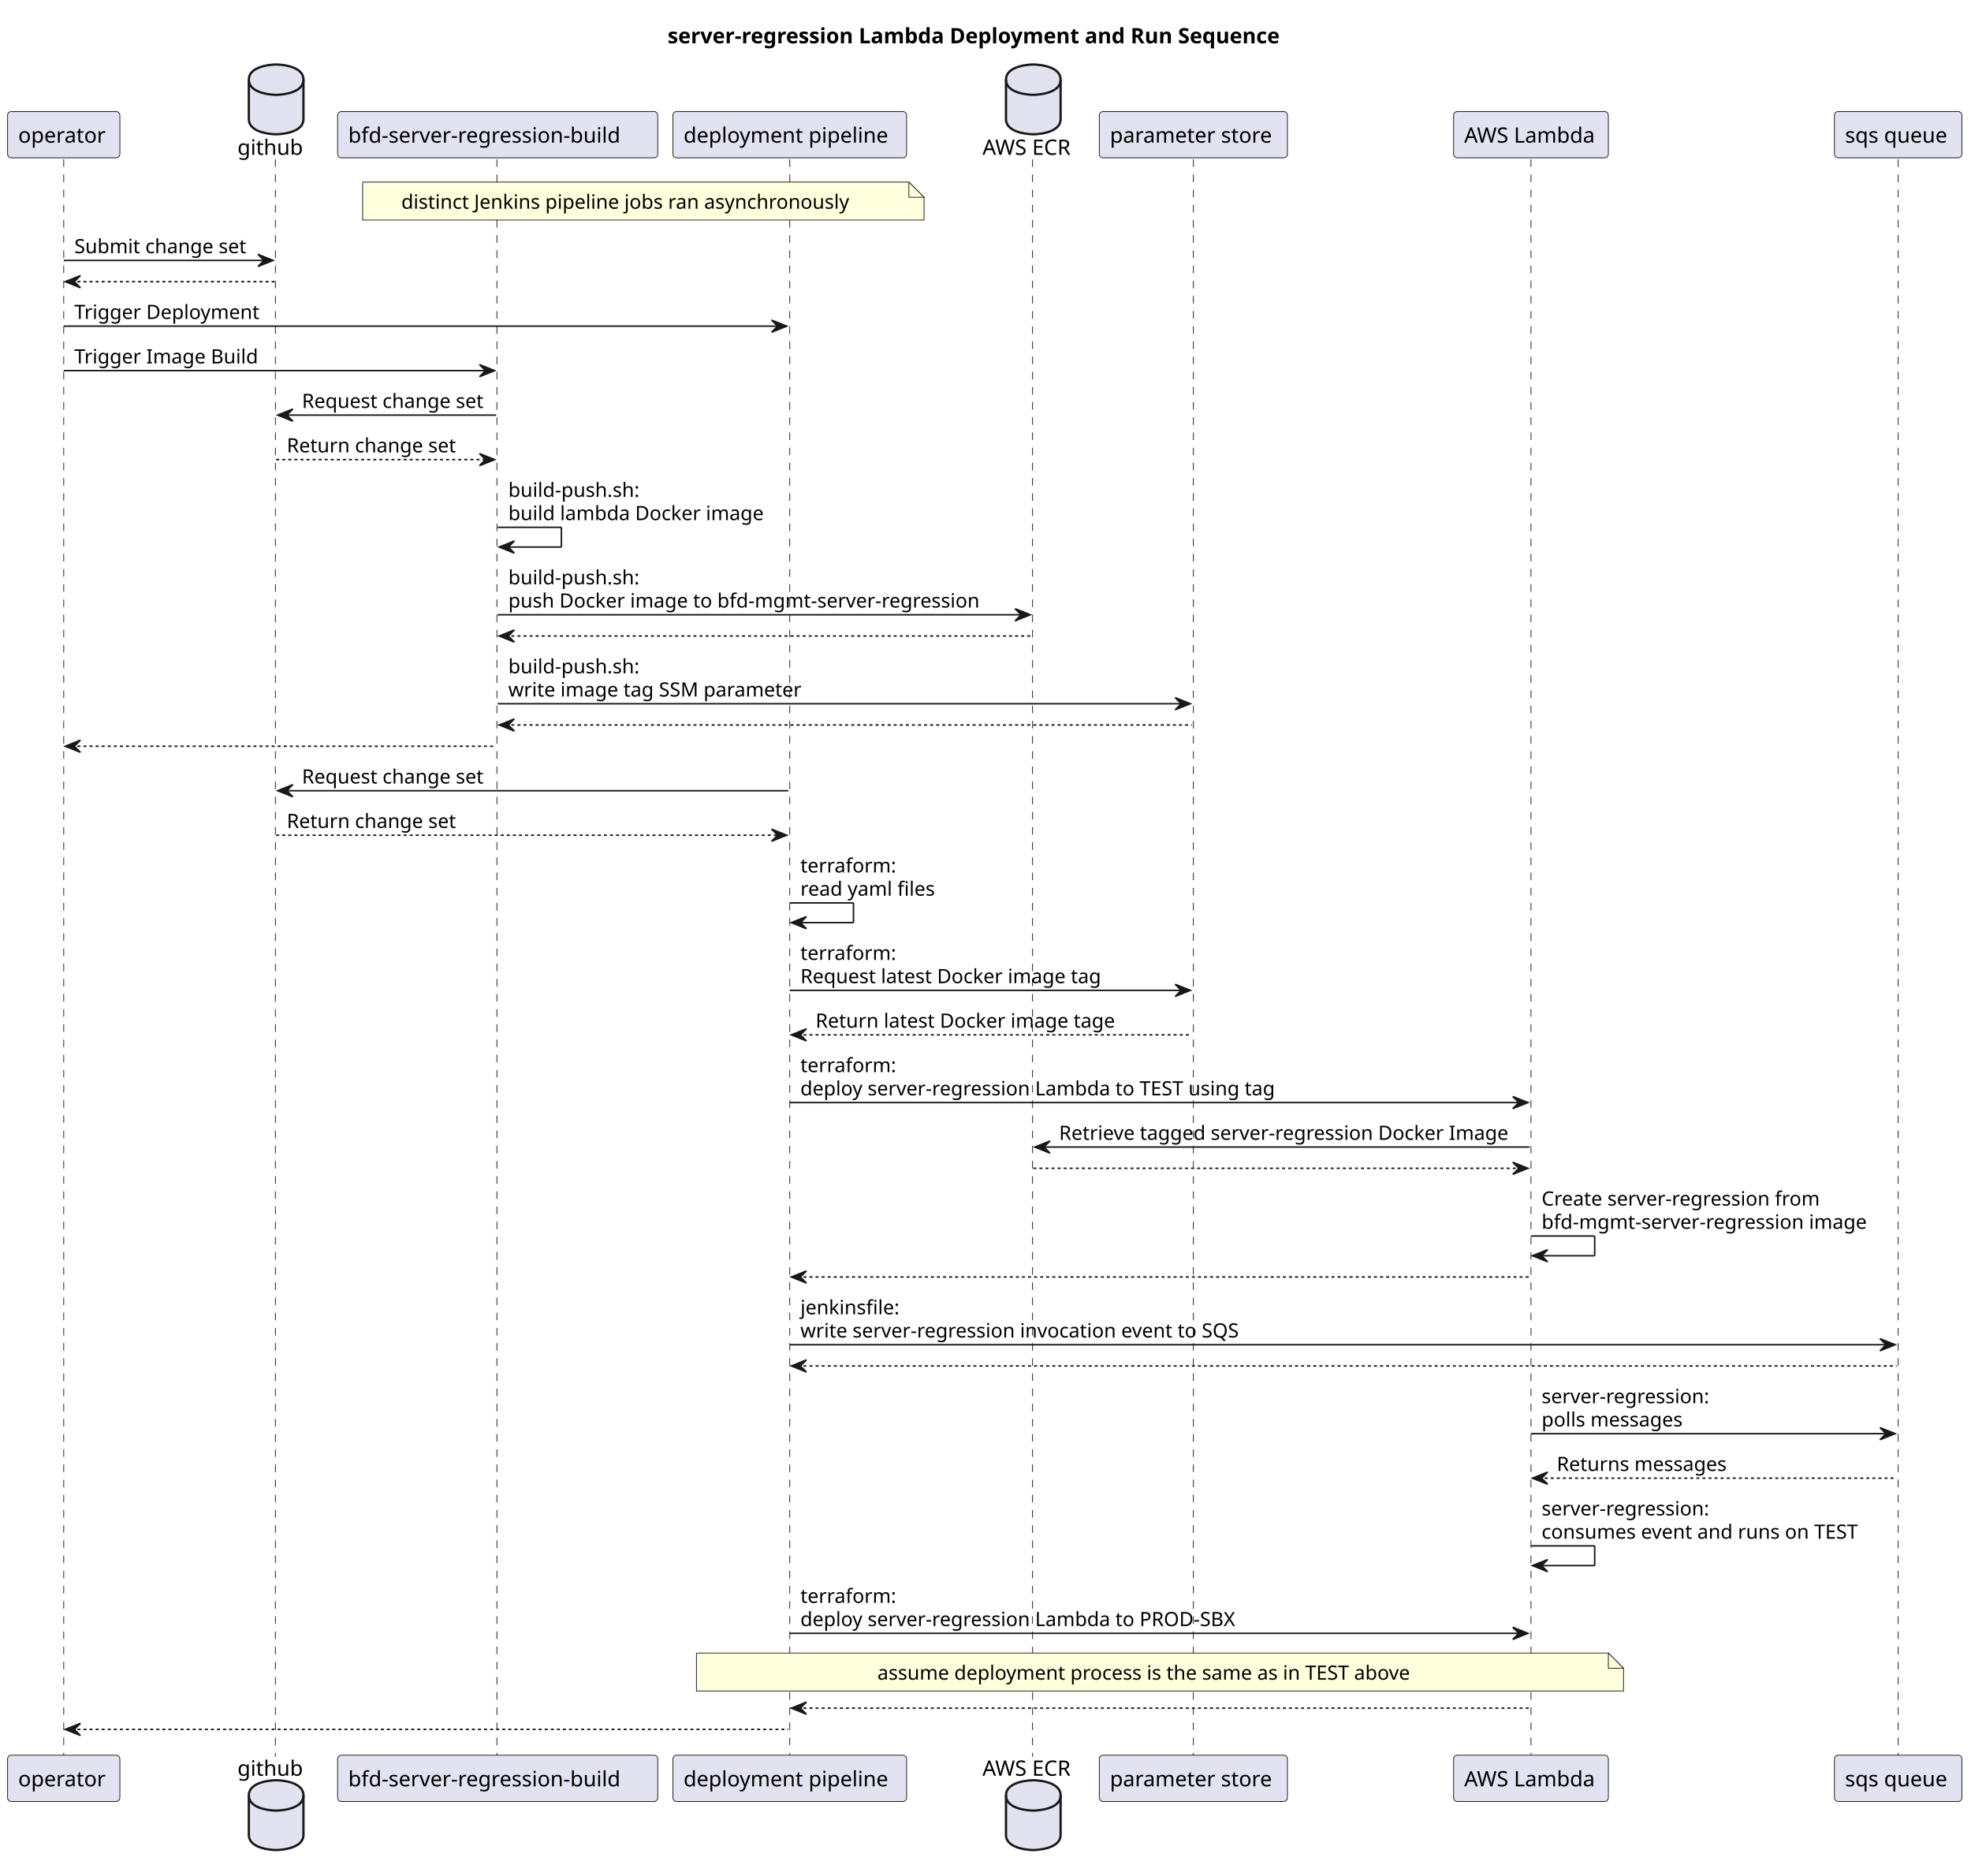
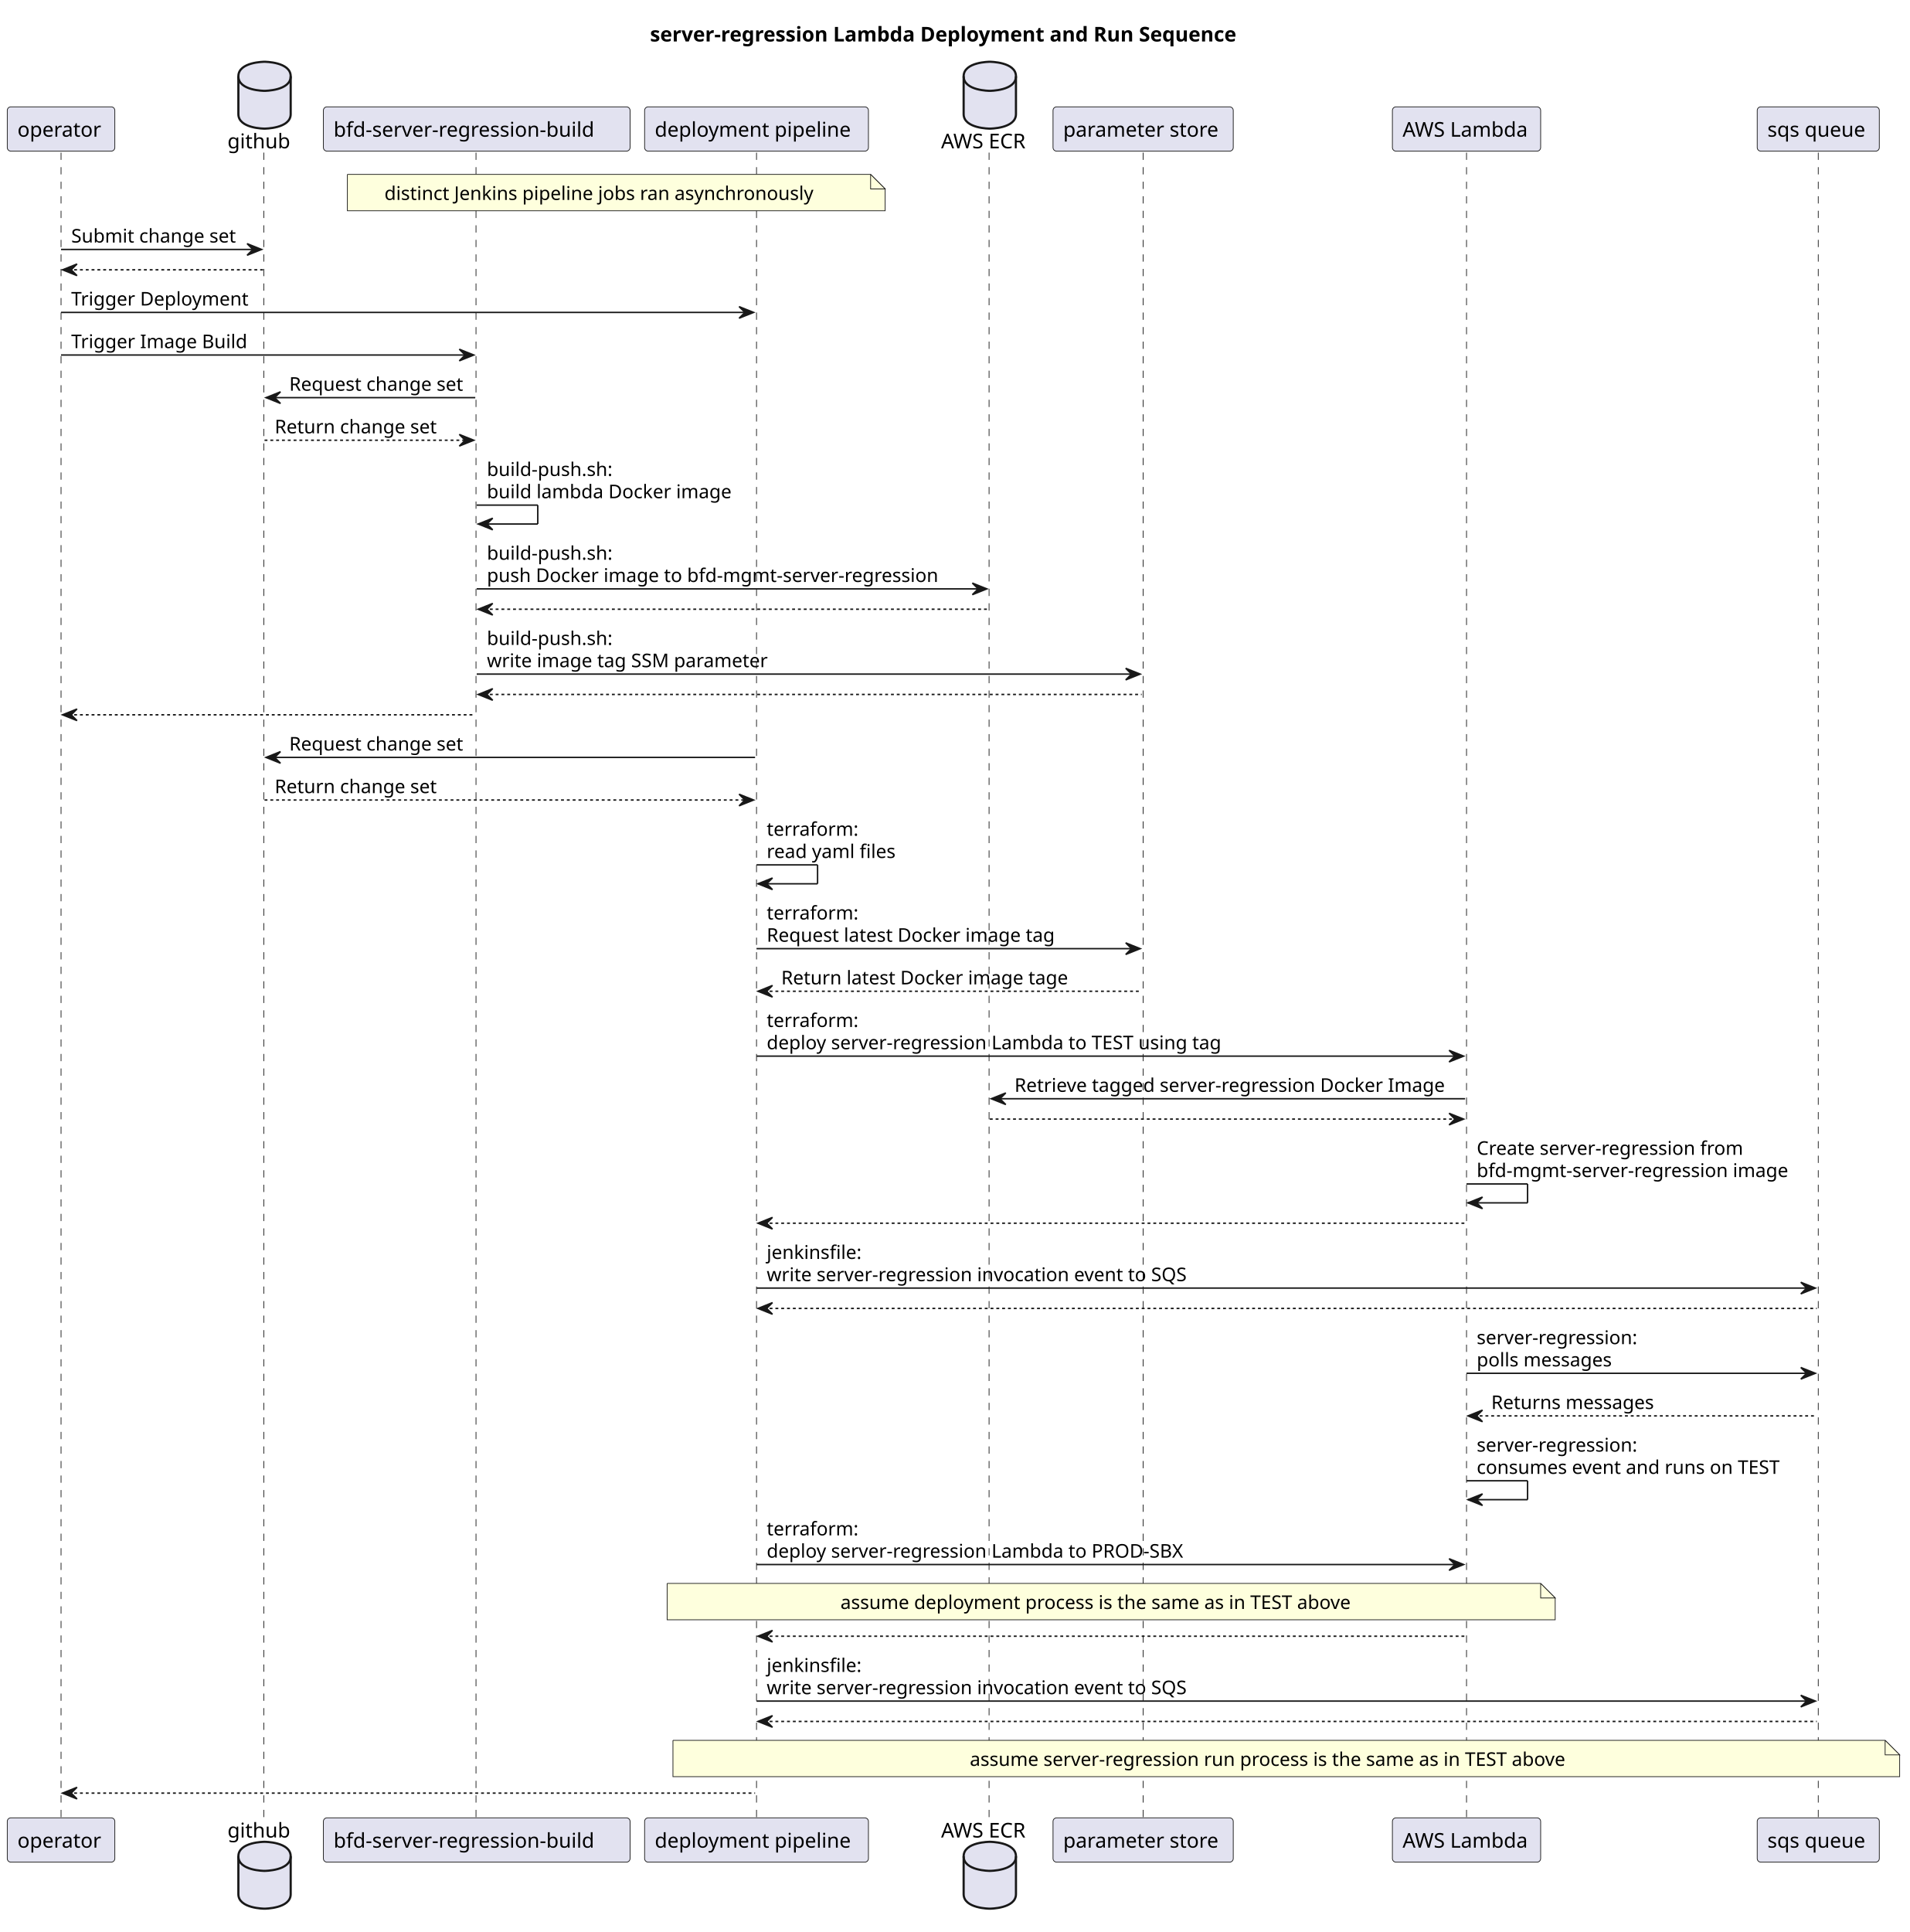
- <svg xmlns="http://www.w3.org/2000/svg" contentStyleType="text/css" height="1236px" preserveAspectRatio="none" style="width:1299px;height:1236px;background:#FFFFFF;" version="1.1" viewBox="0 0 1299 1236" width="1299px" zoomAndPan="magnify">
+ <svg xmlns="http://www.w3.org/2000/svg" contentStyleType="text/css" height="1329px" preserveAspectRatio="none" style="width:1314px;height:1329px;background:#FFFFFF;" version="1.1" viewBox="0 0 1314 1329" width="1314px" zoomAndPan="magnify">
  <defs />
  <g>
-     <rect height="26.488" style="stroke:#00000000;stroke-width:1.0;fill:none;" width="427" x="435" y="10" />
-     <text fill="#000000" font-family="sans-serif" font-size="14" font-weight="bold" lengthAdjust="spacing" textLength="417" x="440" y="28.535">server-regression Lambda Deployment and Run Sequence</text>
-     <line style="stroke:#181818;stroke-width:0.5;stroke-dasharray:5.0,5.0;" x1="42" x2="42" y1="104.977" y2="1157.535" />
-     <line style="stroke:#181818;stroke-width:0.5;stroke-dasharray:5.0,5.0;" x1="181.5" x2="181.5" y1="104.977" y2="1157.535" />
-     <line style="stroke:#181818;stroke-width:0.5;stroke-dasharray:5.0,5.0;" x1="327.5" x2="327.5" y1="104.977" y2="1157.535" />
-     <line style="stroke:#181818;stroke-width:0.5;stroke-dasharray:5.0,5.0;" x1="520.5" x2="520.5" y1="104.977" y2="1157.535" />
-     <line style="stroke:#181818;stroke-width:0.5;stroke-dasharray:5.0,5.0;" x1="680.5" x2="680.5" y1="104.977" y2="1157.535" />
-     <line style="stroke:#181818;stroke-width:0.5;stroke-dasharray:5.0,5.0;" x1="786.5" x2="786.5" y1="104.977" y2="1157.535" />
-     <line style="stroke:#181818;stroke-width:0.5;stroke-dasharray:5.0,5.0;" x1="1009" x2="1009" y1="104.977" y2="1157.535" />
-     <line style="stroke:#181818;stroke-width:0.5;stroke-dasharray:5.0,5.0;" x1="1251" x2="1251" y1="104.977" y2="1157.535" />
+     <rect height="26.488" style="stroke:#00000000;stroke-width:1.0;fill:none;" width="427" x="442.25" y="10" />
+     <text fill="#000000" font-family="sans-serif" font-size="14" font-weight="bold" lengthAdjust="spacing" textLength="417" x="447.25" y="28.535">server-regression Lambda Deployment and Run Sequence</text>
+     <line style="stroke:#181818;stroke-width:0.5;stroke-dasharray:5.0,5.0;" x1="42" x2="42" y1="104.977" y2="1251.467" />
+     <line style="stroke:#181818;stroke-width:0.5;stroke-dasharray:5.0,5.0;" x1="181.5" x2="181.5" y1="104.977" y2="1251.467" />
+     <line style="stroke:#181818;stroke-width:0.5;stroke-dasharray:5.0,5.0;" x1="327.5" x2="327.5" y1="104.977" y2="1251.467" />
+     <line style="stroke:#181818;stroke-width:0.5;stroke-dasharray:5.0,5.0;" x1="520.5" x2="520.5" y1="104.977" y2="1251.467" />
+     <line style="stroke:#181818;stroke-width:0.5;stroke-dasharray:5.0,5.0;" x1="680.5" x2="680.5" y1="104.977" y2="1251.467" />
+     <line style="stroke:#181818;stroke-width:0.5;stroke-dasharray:5.0,5.0;" x1="786.5" x2="786.5" y1="104.977" y2="1251.467" />
+     <line style="stroke:#181818;stroke-width:0.5;stroke-dasharray:5.0,5.0;" x1="1009" x2="1009" y1="104.977" y2="1251.467" />
+     <line style="stroke:#181818;stroke-width:0.5;stroke-dasharray:5.0,5.0;" x1="1251" x2="1251" y1="104.977" y2="1251.467" />
    <rect fill="#E2E2F0" height="30.488" rx="2.5" ry="2.5" style="stroke:#181818;stroke-width:0.5;" width="74" x="5" y="73.488" />
    <text fill="#000000" font-family="sans-serif" font-size="14" lengthAdjust="spacing" textLength="60" x="12" y="94.023">operator</text>
-     <rect fill="#E2E2F0" height="30.488" rx="2.5" ry="2.5" style="stroke:#181818;stroke-width:0.5;" width="74" x="5" y="1156.535" />
-     <text fill="#000000" font-family="sans-serif" font-size="14" lengthAdjust="spacing" textLength="60" x="12" y="1177.07">operator</text>
+     <rect fill="#E2E2F0" height="30.488" rx="2.5" ry="2.5" style="stroke:#181818;stroke-width:0.5;" width="74" x="5" y="1250.467" />
+     <text fill="#000000" font-family="sans-serif" font-size="14" lengthAdjust="spacing" textLength="60" x="12" y="1271.002">operator</text>
    <text fill="#000000" font-family="sans-serif" font-size="14" lengthAdjust="spacing" textLength="45" x="156.5" y="102.023">github</text>
    <path d="M164,52.488 C164,42.488 182,42.488 182,42.488 C182,42.488 200,42.488 200,52.488 L200,78.488 C200,88.488 182,88.488 182,88.488 C182,88.488 164,88.488 164,78.488 L164,52.488 " fill="#E2E2F0" style="stroke:#181818;stroke-width:1.5;" />
    <path d="M164,52.488 C164,62.488 182,62.488 182,62.488 C182,62.488 200,62.488 200,52.488 " fill="none" style="stroke:#181818;stroke-width:1.5;" />
-     <text fill="#000000" font-family="sans-serif" font-size="14" lengthAdjust="spacing" textLength="45" x="156.5" y="1170.07">github</text>
-     <path d="M164,1183.023 C164,1173.023 182,1173.023 182,1173.023 C182,1173.023 200,1173.023 200,1183.023 L200,1209.023 C200,1219.023 182,1219.023 182,1219.023 C182,1219.023 164,1219.023 164,1209.023 L164,1183.023 " fill="#E2E2F0" style="stroke:#181818;stroke-width:1.5;" />
-     <path d="M164,1183.023 C164,1193.023 182,1193.023 182,1193.023 C182,1193.023 200,1193.023 200,1183.023 " fill="none" style="stroke:#181818;stroke-width:1.5;" />
+     <text fill="#000000" font-family="sans-serif" font-size="14" lengthAdjust="spacing" textLength="45" x="156.5" y="1264.002">github</text>
+     <path d="M164,1276.955 C164,1266.955 182,1266.955 182,1266.955 C182,1266.955 200,1266.955 200,1276.955 L200,1302.955 C200,1312.955 182,1312.955 182,1312.955 C182,1312.955 164,1312.955 164,1302.955 L164,1276.955 " fill="#E2E2F0" style="stroke:#181818;stroke-width:1.5;" />
+     <path d="M164,1276.955 C164,1286.955 182,1286.955 182,1286.955 C182,1286.955 200,1286.955 200,1276.955 " fill="none" style="stroke:#181818;stroke-width:1.5;" />
    <rect fill="#E2E2F0" height="30.488" rx="2.5" ry="2.5" style="stroke:#181818;stroke-width:0.5;" width="211" x="222.5" y="73.488" />
    <text fill="#000000" font-family="sans-serif" font-size="14" lengthAdjust="spacing" textLength="197" x="229.5" y="94.023">bfd-server-regression-build</text>
-     <rect fill="#E2E2F0" height="30.488" rx="2.5" ry="2.5" style="stroke:#181818;stroke-width:0.5;" width="211" x="222.5" y="1156.535" />
-     <text fill="#000000" font-family="sans-serif" font-size="14" lengthAdjust="spacing" textLength="197" x="229.5" y="1177.07">bfd-server-regression-build</text>
+     <rect fill="#E2E2F0" height="30.488" rx="2.5" ry="2.5" style="stroke:#181818;stroke-width:0.5;" width="211" x="222.5" y="1250.467" />
+     <text fill="#000000" font-family="sans-serif" font-size="14" lengthAdjust="spacing" textLength="197" x="229.5" y="1271.002">bfd-server-regression-build</text>
    <rect fill="#E2E2F0" height="30.488" rx="2.5" ry="2.5" style="stroke:#181818;stroke-width:0.5;" width="154" x="443.5" y="73.488" />
    <text fill="#000000" font-family="sans-serif" font-size="14" lengthAdjust="spacing" textLength="140" x="450.5" y="94.023">deployment pipeline</text>
-     <rect fill="#E2E2F0" height="30.488" rx="2.5" ry="2.5" style="stroke:#181818;stroke-width:0.5;" width="154" x="443.5" y="1156.535" />
-     <text fill="#000000" font-family="sans-serif" font-size="14" lengthAdjust="spacing" textLength="140" x="450.5" y="1177.07">deployment pipeline</text>
+     <rect fill="#E2E2F0" height="30.488" rx="2.5" ry="2.5" style="stroke:#181818;stroke-width:0.5;" width="154" x="443.5" y="1250.467" />
+     <text fill="#000000" font-family="sans-serif" font-size="14" lengthAdjust="spacing" textLength="140" x="450.5" y="1271.002">deployment pipeline</text>
    <text fill="#000000" font-family="sans-serif" font-size="14" lengthAdjust="spacing" textLength="61" x="647.5" y="102.023">AWS ECR</text>
    <path d="M663,52.488 C663,42.488 681,42.488 681,42.488 C681,42.488 699,42.488 699,52.488 L699,78.488 C699,88.488 681,88.488 681,88.488 C681,88.488 663,88.488 663,78.488 L663,52.488 " fill="#E2E2F0" style="stroke:#181818;stroke-width:1.5;" />
    <path d="M663,52.488 C663,62.488 681,62.488 681,62.488 C681,62.488 699,62.488 699,52.488 " fill="none" style="stroke:#181818;stroke-width:1.5;" />
-     <text fill="#000000" font-family="sans-serif" font-size="14" lengthAdjust="spacing" textLength="61" x="647.5" y="1170.07">AWS ECR</text>
-     <path d="M663,1183.023 C663,1173.023 681,1173.023 681,1173.023 C681,1173.023 699,1173.023 699,1183.023 L699,1209.023 C699,1219.023 681,1219.023 681,1219.023 C681,1219.023 663,1219.023 663,1209.023 L663,1183.023 " fill="#E2E2F0" style="stroke:#181818;stroke-width:1.5;" />
-     <path d="M663,1183.023 C663,1193.023 681,1193.023 681,1193.023 C681,1193.023 699,1193.023 699,1183.023 " fill="none" style="stroke:#181818;stroke-width:1.5;" />
+     <text fill="#000000" font-family="sans-serif" font-size="14" lengthAdjust="spacing" textLength="61" x="647.5" y="1264.002">AWS ECR</text>
+     <path d="M663,1276.955 C663,1266.955 681,1266.955 681,1266.955 C681,1266.955 699,1266.955 699,1276.955 L699,1302.955 C699,1312.955 681,1312.955 681,1312.955 C681,1312.955 663,1312.955 663,1302.955 L663,1276.955 " fill="#E2E2F0" style="stroke:#181818;stroke-width:1.5;" />
+     <path d="M663,1276.955 C663,1286.955 681,1286.955 681,1286.955 C681,1286.955 699,1286.955 699,1276.955 " fill="none" style="stroke:#181818;stroke-width:1.5;" />
    <rect fill="#E2E2F0" height="30.488" rx="2.5" ry="2.5" style="stroke:#181818;stroke-width:0.5;" width="124" x="724.5" y="73.488" />
    <text fill="#000000" font-family="sans-serif" font-size="14" lengthAdjust="spacing" textLength="110" x="731.5" y="94.023">parameter store</text>
-     <rect fill="#E2E2F0" height="30.488" rx="2.5" ry="2.5" style="stroke:#181818;stroke-width:0.5;" width="124" x="724.5" y="1156.535" />
-     <text fill="#000000" font-family="sans-serif" font-size="14" lengthAdjust="spacing" textLength="110" x="731.5" y="1177.07">parameter store</text>
+     <rect fill="#E2E2F0" height="30.488" rx="2.5" ry="2.5" style="stroke:#181818;stroke-width:0.5;" width="124" x="724.5" y="1250.467" />
+     <text fill="#000000" font-family="sans-serif" font-size="14" lengthAdjust="spacing" textLength="110" x="731.5" y="1271.002">parameter store</text>
    <rect fill="#E2E2F0" height="30.488" rx="2.5" ry="2.5" style="stroke:#181818;stroke-width:0.5;" width="102" x="958" y="73.488" />
    <text fill="#000000" font-family="sans-serif" font-size="14" lengthAdjust="spacing" textLength="88" x="965" y="94.023">AWS Lambda</text>
-     <rect fill="#E2E2F0" height="30.488" rx="2.5" ry="2.5" style="stroke:#181818;stroke-width:0.5;" width="102" x="958" y="1156.535" />
-     <text fill="#000000" font-family="sans-serif" font-size="14" lengthAdjust="spacing" textLength="88" x="965" y="1177.07">AWS Lambda</text>
+     <rect fill="#E2E2F0" height="30.488" rx="2.5" ry="2.5" style="stroke:#181818;stroke-width:0.5;" width="102" x="958" y="1250.467" />
+     <text fill="#000000" font-family="sans-serif" font-size="14" lengthAdjust="spacing" textLength="88" x="965" y="1271.002">AWS Lambda</text>
    <rect fill="#E2E2F0" height="30.488" rx="2.5" ry="2.5" style="stroke:#181818;stroke-width:0.5;" width="84" x="1209" y="73.488" />
    <text fill="#000000" font-family="sans-serif" font-size="14" lengthAdjust="spacing" textLength="70" x="1216" y="94.023">sqs queue</text>
-     <rect fill="#E2E2F0" height="30.488" rx="2.5" ry="2.5" style="stroke:#181818;stroke-width:0.5;" width="84" x="1209" y="1156.535" />
-     <text fill="#000000" font-family="sans-serif" font-size="14" lengthAdjust="spacing" textLength="70" x="1216" y="1177.07">sqs queue</text>
+     <rect fill="#E2E2F0" height="30.488" rx="2.5" ry="2.5" style="stroke:#181818;stroke-width:0.5;" width="84" x="1209" y="1250.467" />
+     <text fill="#000000" font-family="sans-serif" font-size="14" lengthAdjust="spacing" textLength="70" x="1216" y="1271.002">sqs queue</text>
    <path d="M239,119.977 L239,144.977 L609,144.977 L609,129.977 L599,119.977 L239,119.977 " fill="#FEFFDD" style="stroke:#181818;stroke-width:0.5;" />
    <path d="M599,119.977 L599,129.977 L609,129.977 L599,119.977 " fill="#FEFFDD" style="stroke:#181818;stroke-width:0.5;" />
    <text fill="#000000" font-family="sans-serif" font-size="13" lengthAdjust="spacing" textLength="310" x="264.5" y="137.545">distinct Jenkins pipeline jobs ran asynchronously</text>
    <polygon fill="#181818" points="170,167.598,180,171.598,170,175.598,174,171.598" style="stroke:#181818;stroke-width:1.0;" />
    <line style="stroke:#181818;stroke-width:1.0;" x1="42" x2="176" y1="171.598" y2="171.598" />
    <text fill="#000000" font-family="sans-serif" font-size="13" lengthAdjust="spacing" textLength="116" x="49" y="166.856">Submit change set</text>
    <polygon fill="#181818" points="53,181.598,43,185.598,53,189.598,49,185.598" style="stroke:#181818;stroke-width:1.0;" />
    <line style="stroke:#181818;stroke-width:1.0;stroke-dasharray:2.0,2.0;" x1="47" x2="181" y1="185.598" y2="185.598" />
    <polygon fill="#181818" points="508.5,210.908,518.5,214.908,508.5,218.908,512.5,214.908" style="stroke:#181818;stroke-width:1.0;" />
    <line style="stroke:#181818;stroke-width:1.0;" x1="42" x2="514.5" y1="214.908" y2="214.908" />
    <text fill="#000000" font-family="sans-serif" font-size="13" lengthAdjust="spacing" textLength="125" x="49" y="210.166">Trigger Deployment</text>
    <polygon fill="#181818" points="316,240.219,326,244.219,316,248.219,320,244.219" style="stroke:#181818;stroke-width:1.0;" />
    <line style="stroke:#181818;stroke-width:1.0;" x1="42" x2="322" y1="244.219" y2="244.219" />
    <text fill="#000000" font-family="sans-serif" font-size="13" lengthAdjust="spacing" textLength="122" x="49" y="239.477">Trigger Image Build</text>
    <polygon fill="#181818" points="193,269.529,183,273.529,193,277.529,189,273.529" style="stroke:#181818;stroke-width:1.0;" />
    <line style="stroke:#181818;stroke-width:1.0;" x1="187" x2="327" y1="273.529" y2="273.529" />
    <text fill="#000000" font-family="sans-serif" font-size="13" lengthAdjust="spacing" textLength="122" x="199" y="268.787">Request change set</text>
    <polygon fill="#181818" points="316,298.84,326,302.84,316,306.84,320,302.84" style="stroke:#181818;stroke-width:1.0;" />
    <line style="stroke:#181818;stroke-width:1.0;stroke-dasharray:2.0,2.0;" x1="182" x2="322" y1="302.84" y2="302.84" />
    <text fill="#000000" font-family="sans-serif" font-size="13" lengthAdjust="spacing" textLength="113" x="189" y="298.098">Return change set</text>
    <line style="stroke:#181818;stroke-width:1.0;" x1="328" x2="370" y1="347.461" y2="347.461" />
    <line style="stroke:#181818;stroke-width:1.0;" x1="370" x2="370" y1="347.461" y2="360.461" />
    <line style="stroke:#181818;stroke-width:1.0;" x1="329" x2="370" y1="360.461" y2="360.461" />
    <polygon fill="#181818" points="339,356.461,329,360.461,339,364.461,335,360.461" style="stroke:#181818;stroke-width:1.0;" />
    <text fill="#000000" font-family="sans-serif" font-size="13" lengthAdjust="spacing" textLength="94" x="335" y="327.408">build-push.sh:</text>
    <text fill="#000000" font-family="sans-serif" font-size="13" lengthAdjust="spacing" textLength="173" x="335" y="342.719">build lambda Docker image</text>
    <polygon fill="#181818" points="669,401.082,679,405.082,669,409.082,673,405.082" style="stroke:#181818;stroke-width:1.0;" />
    <line style="stroke:#181818;stroke-width:1.0;" x1="328" x2="675" y1="405.082" y2="405.082" />
    <text fill="#000000" font-family="sans-serif" font-size="13" lengthAdjust="spacing" textLength="94" x="335" y="385.029">build-push.sh:</text>
    <text fill="#000000" font-family="sans-serif" font-size="13" lengthAdjust="spacing" textLength="329" x="335" y="400.34">push Docker image to bfd-mgmt-server-regression</text>
    <polygon fill="#181818" points="339,415.082,329,419.082,339,423.082,335,419.082" style="stroke:#181818;stroke-width:1.0;" />
    <line style="stroke:#181818;stroke-width:1.0;stroke-dasharray:2.0,2.0;" x1="333" x2="680" y1="419.082" y2="419.082" />
    <polygon fill="#181818" points="774.5,459.703,784.5,463.703,774.5,467.703,778.5,463.703" style="stroke:#181818;stroke-width:1.0;" />
    <line style="stroke:#181818;stroke-width:1.0;" x1="328" x2="780.5" y1="463.703" y2="463.703" />
    <text fill="#000000" font-family="sans-serif" font-size="13" lengthAdjust="spacing" textLength="94" x="335" y="443.65">build-push.sh:</text>
    <text fill="#000000" font-family="sans-serif" font-size="13" lengthAdjust="spacing" textLength="193" x="335" y="458.961">write image tag SSM parameter</text>
    <polygon fill="#181818" points="339,473.703,329,477.703,339,481.703,335,477.703" style="stroke:#181818;stroke-width:1.0;" />
    <line style="stroke:#181818;stroke-width:1.0;stroke-dasharray:2.0,2.0;" x1="333" x2="785.5" y1="477.703" y2="477.703" />
    <polygon fill="#181818" points="53,487.703,43,491.703,53,495.703,49,491.703" style="stroke:#181818;stroke-width:1.0;" />
    <line style="stroke:#181818;stroke-width:1.0;stroke-dasharray:2.0,2.0;" x1="47" x2="327" y1="491.703" y2="491.703" />
    <polygon fill="#181818" points="193,517.014,183,521.014,193,525.014,189,521.014" style="stroke:#181818;stroke-width:1.0;" />
    <line style="stroke:#181818;stroke-width:1.0;" x1="187" x2="519.5" y1="521.014" y2="521.014" />
    <text fill="#000000" font-family="sans-serif" font-size="13" lengthAdjust="spacing" textLength="122" x="199" y="516.271">Request change set</text>
    <polygon fill="#181818" points="508.5,546.324,518.5,550.324,508.5,554.324,512.5,550.324" style="stroke:#181818;stroke-width:1.0;" />
    <line style="stroke:#181818;stroke-width:1.0;stroke-dasharray:2.0,2.0;" x1="182" x2="514.5" y1="550.324" y2="550.324" />
    <text fill="#000000" font-family="sans-serif" font-size="13" lengthAdjust="spacing" textLength="113" x="189" y="545.582">Return change set</text>
    <line style="stroke:#181818;stroke-width:1.0;" x1="520.5" x2="562.5" y1="594.945" y2="594.945" />
    <line style="stroke:#181818;stroke-width:1.0;" x1="562.5" x2="562.5" y1="594.945" y2="607.945" />
    <line style="stroke:#181818;stroke-width:1.0;" x1="521.5" x2="562.5" y1="607.945" y2="607.945" />
    <polygon fill="#181818" points="531.5,603.945,521.5,607.945,531.5,611.945,527.5,607.945" style="stroke:#181818;stroke-width:1.0;" />
    <text fill="#000000" font-family="sans-serif" font-size="13" lengthAdjust="spacing" textLength="63" x="527.5" y="574.893">terraform:</text>
    <text fill="#000000" font-family="sans-serif" font-size="13" lengthAdjust="spacing" textLength="92" x="527.5" y="590.203">read yaml files</text>
    <polygon fill="#181818" points="774.5,648.566,784.5,652.566,774.5,656.566,778.5,652.566" style="stroke:#181818;stroke-width:1.0;" />
    <line style="stroke:#181818;stroke-width:1.0;" x1="520.5" x2="780.5" y1="652.566" y2="652.566" />
    <text fill="#000000" font-family="sans-serif" font-size="13" lengthAdjust="spacing" textLength="63" x="527.5" y="632.514">terraform:</text>
    <text fill="#000000" font-family="sans-serif" font-size="13" lengthAdjust="spacing" textLength="204" x="527.5" y="647.824">Request latest Docker image tag</text>
    <polygon fill="#181818" points="531.5,677.877,521.5,681.877,531.5,685.877,527.5,681.877" style="stroke:#181818;stroke-width:1.0;" />
    <line style="stroke:#181818;stroke-width:1.0;stroke-dasharray:2.0,2.0;" x1="525.5" x2="785.5" y1="681.877" y2="681.877" />
    <text fill="#000000" font-family="sans-serif" font-size="13" lengthAdjust="spacing" textLength="202" x="537.5" y="677.135">Return latest Docker image tage</text>
    <polygon fill="#181818" points="997,722.498,1007,726.498,997,730.498,1001,726.498" style="stroke:#181818;stroke-width:1.0;" />
    <line style="stroke:#181818;stroke-width:1.0;" x1="520.5" x2="1003" y1="726.498" y2="726.498" />
    <text fill="#000000" font-family="sans-serif" font-size="13" lengthAdjust="spacing" textLength="63" x="527.5" y="706.445">terraform:</text>
    <text fill="#000000" font-family="sans-serif" font-size="13" lengthAdjust="spacing" textLength="325" x="527.5" y="721.756">deploy server-regression Lambda to TEST using tag</text>
    <polygon fill="#181818" points="692,751.809,682,755.809,692,759.809,688,755.809" style="stroke:#181818;stroke-width:1.0;" />
    <line style="stroke:#181818;stroke-width:1.0;" x1="686" x2="1008" y1="755.809" y2="755.809" />
    <text fill="#000000" font-family="sans-serif" font-size="13" lengthAdjust="spacing" textLength="304" x="698" y="751.066">Retrieve tagged server-regression Docker Image</text>
    <polygon fill="#181818" points="997,765.809,1007,769.809,997,773.809,1001,769.809" style="stroke:#181818;stroke-width:1.0;" />
    <line style="stroke:#181818;stroke-width:1.0;stroke-dasharray:2.0,2.0;" x1="681" x2="1003" y1="769.809" y2="769.809" />
    <line style="stroke:#181818;stroke-width:1.0;" x1="1009" x2="1051" y1="814.43" y2="814.43" />
    <line style="stroke:#181818;stroke-width:1.0;" x1="1051" x2="1051" y1="814.43" y2="827.43" />
    <line style="stroke:#181818;stroke-width:1.0;" x1="1010" x2="1051" y1="827.43" y2="827.43" />
    <polygon fill="#181818" points="1020,823.43,1010,827.43,1020,831.43,1016,827.43" style="stroke:#181818;stroke-width:1.0;" />
    <text fill="#000000" font-family="sans-serif" font-size="13" lengthAdjust="spacing" textLength="190" x="1016" y="794.377">Create server-regression from</text>
    <text fill="#000000" font-family="sans-serif" font-size="13" lengthAdjust="spacing" textLength="228" x="1016" y="809.688">bfd-mgmt-server-regression image</text>
    <polygon fill="#181818" points="531.5,837.43,521.5,841.43,531.5,845.43,527.5,841.43" style="stroke:#181818;stroke-width:1.0;" />
    <line style="stroke:#181818;stroke-width:1.0;stroke-dasharray:2.0,2.0;" x1="525.5" x2="1008" y1="841.43" y2="841.43" />
    <polygon fill="#181818" points="1239,882.051,1249,886.051,1239,890.051,1243,886.051" style="stroke:#181818;stroke-width:1.0;" />
    <line style="stroke:#181818;stroke-width:1.0;" x1="520.5" x2="1245" y1="886.051" y2="886.051" />
    <text fill="#000000" font-family="sans-serif" font-size="13" lengthAdjust="spacing" textLength="70" x="527.5" y="865.998">jenkinsfile:</text>
    <text fill="#000000" font-family="sans-serif" font-size="13" lengthAdjust="spacing" textLength="300" x="527.5" y="881.309">write server-regression invocation event to SQS</text>
    <polygon fill="#181818" points="531.5,896.051,521.5,900.051,531.5,904.051,527.5,900.051" style="stroke:#181818;stroke-width:1.0;" />
    <line style="stroke:#181818;stroke-width:1.0;stroke-dasharray:2.0,2.0;" x1="525.5" x2="1250" y1="900.051" y2="900.051" />
    <polygon fill="#181818" points="1239,940.672,1249,944.672,1239,948.672,1243,944.672" style="stroke:#181818;stroke-width:1.0;" />
    <line style="stroke:#181818;stroke-width:1.0;" x1="1009" x2="1245" y1="944.672" y2="944.672" />
    <text fill="#000000" font-family="sans-serif" font-size="13" lengthAdjust="spacing" textLength="116" x="1016" y="924.619">server-regression:</text>
    <text fill="#000000" font-family="sans-serif" font-size="13" lengthAdjust="spacing" textLength="97" x="1016" y="939.93">polls messages</text>
    <polygon fill="#181818" points="1020,969.982,1010,973.982,1020,977.982,1016,973.982" style="stroke:#181818;stroke-width:1.0;" />
    <line style="stroke:#181818;stroke-width:1.0;stroke-dasharray:2.0,2.0;" x1="1014" x2="1250" y1="973.982" y2="973.982" />
    <text fill="#000000" font-family="sans-serif" font-size="13" lengthAdjust="spacing" textLength="114" x="1026" y="969.24">Returns messages</text>
    <line style="stroke:#181818;stroke-width:1.0;" x1="1009" x2="1051" y1="1018.604" y2="1018.604" />
    <line style="stroke:#181818;stroke-width:1.0;" x1="1051" x2="1051" y1="1018.604" y2="1031.603" />
    <line style="stroke:#181818;stroke-width:1.0;" x1="1010" x2="1051" y1="1031.603" y2="1031.603" />
    <polygon fill="#181818" points="1020,1027.603,1010,1031.603,1020,1035.603,1016,1031.603" style="stroke:#181818;stroke-width:1.0;" />
    <text fill="#000000" font-family="sans-serif" font-size="13" lengthAdjust="spacing" textLength="116" x="1016" y="998.551">server-regression:</text>
    <text fill="#000000" font-family="sans-serif" font-size="13" lengthAdjust="spacing" textLength="215" x="1016" y="1013.861">consumes event and runs on TEST</text>
    <polygon fill="#181818" points="997,1072.225,1007,1076.225,997,1080.225,1001,1076.225" style="stroke:#181818;stroke-width:1.0;" />
    <line style="stroke:#181818;stroke-width:1.0;" x1="520.5" x2="1003" y1="1076.225" y2="1076.225" />
    <text fill="#000000" font-family="sans-serif" font-size="13" lengthAdjust="spacing" textLength="63" x="527.5" y="1056.172">terraform:</text>
    <text fill="#000000" font-family="sans-serif" font-size="13" lengthAdjust="spacing" textLength="297" x="527.5" y="1071.482">deploy server-regression Lambda to PROD-SBX</text>
    <path d="M459,1089.225 L459,1114.225 L1070,1114.225 L1070,1099.225 L1060,1089.225 L459,1089.225 " fill="#FEFFDD" style="stroke:#181818;stroke-width:0.5;" />
    <path d="M1060,1089.225 L1060,1099.225 L1070,1099.225 L1060,1089.225 " fill="#FEFFDD" style="stroke:#181818;stroke-width:0.5;" />
    <text fill="#000000" font-family="sans-serif" font-size="13" lengthAdjust="spacing" textLength="364" x="578.25" y="1106.793">assume deployment process is the same as in TEST above</text>
    <polygon fill="#181818" points="531.5,1121.535,521.5,1125.535,531.5,1129.535,527.5,1125.535" style="stroke:#181818;stroke-width:1.0;" />
    <line style="stroke:#181818;stroke-width:1.0;stroke-dasharray:2.0,2.0;" x1="525.5" x2="1008" y1="1125.535" y2="1125.535" />
-     <polygon fill="#181818" points="53,1135.535,43,1139.535,53,1143.535,49,1139.535" style="stroke:#181818;stroke-width:1.0;" />
-     <line style="stroke:#181818;stroke-width:1.0;stroke-dasharray:2.0,2.0;" x1="47" x2="519.5" y1="1139.535" y2="1139.535" />
+     <polygon fill="#181818" points="1239,1166.156,1249,1170.156,1239,1174.156,1243,1170.156" style="stroke:#181818;stroke-width:1.0;" />
+     <line style="stroke:#181818;stroke-width:1.0;" x1="520.5" x2="1245" y1="1170.156" y2="1170.156" />
+     <text fill="#000000" font-family="sans-serif" font-size="13" lengthAdjust="spacing" textLength="70" x="527.5" y="1150.103">jenkinsfile:</text>
+     <text fill="#000000" font-family="sans-serif" font-size="13" lengthAdjust="spacing" textLength="300" x="527.5" y="1165.414">write server-regression invocation event to SQS</text>
+     <polygon fill="#181818" points="531.5,1180.156,521.5,1184.156,531.5,1188.156,527.5,1184.156" style="stroke:#181818;stroke-width:1.0;" />
+     <line style="stroke:#181818;stroke-width:1.0;stroke-dasharray:2.0,2.0;" x1="525.5" x2="1250" y1="1184.156" y2="1184.156" />
+     <path d="M463,1197.156 L463,1222.156 L1307,1222.156 L1307,1207.156 L1297,1197.156 L463,1197.156 " fill="#FEFFDD" style="stroke:#181818;stroke-width:0.5;" />
+     <path d="M1297,1197.156 L1297,1207.156 L1307,1207.156 L1297,1197.156 " fill="#FEFFDD" style="stroke:#181818;stroke-width:0.5;" />
+     <text fill="#000000" font-family="sans-serif" font-size="13" lengthAdjust="spacing" textLength="427" x="667.25" y="1214.725">assume server-regression run process is the same as in TEST above</text>
+     <polygon fill="#181818" points="53,1229.467,43,1233.467,53,1237.467,49,1233.467" style="stroke:#181818;stroke-width:1.0;" />
+     <line style="stroke:#181818;stroke-width:1.0;stroke-dasharray:2.0,2.0;" x1="47" x2="519.5" y1="1233.467" y2="1233.467" />
  </g>
</svg>
